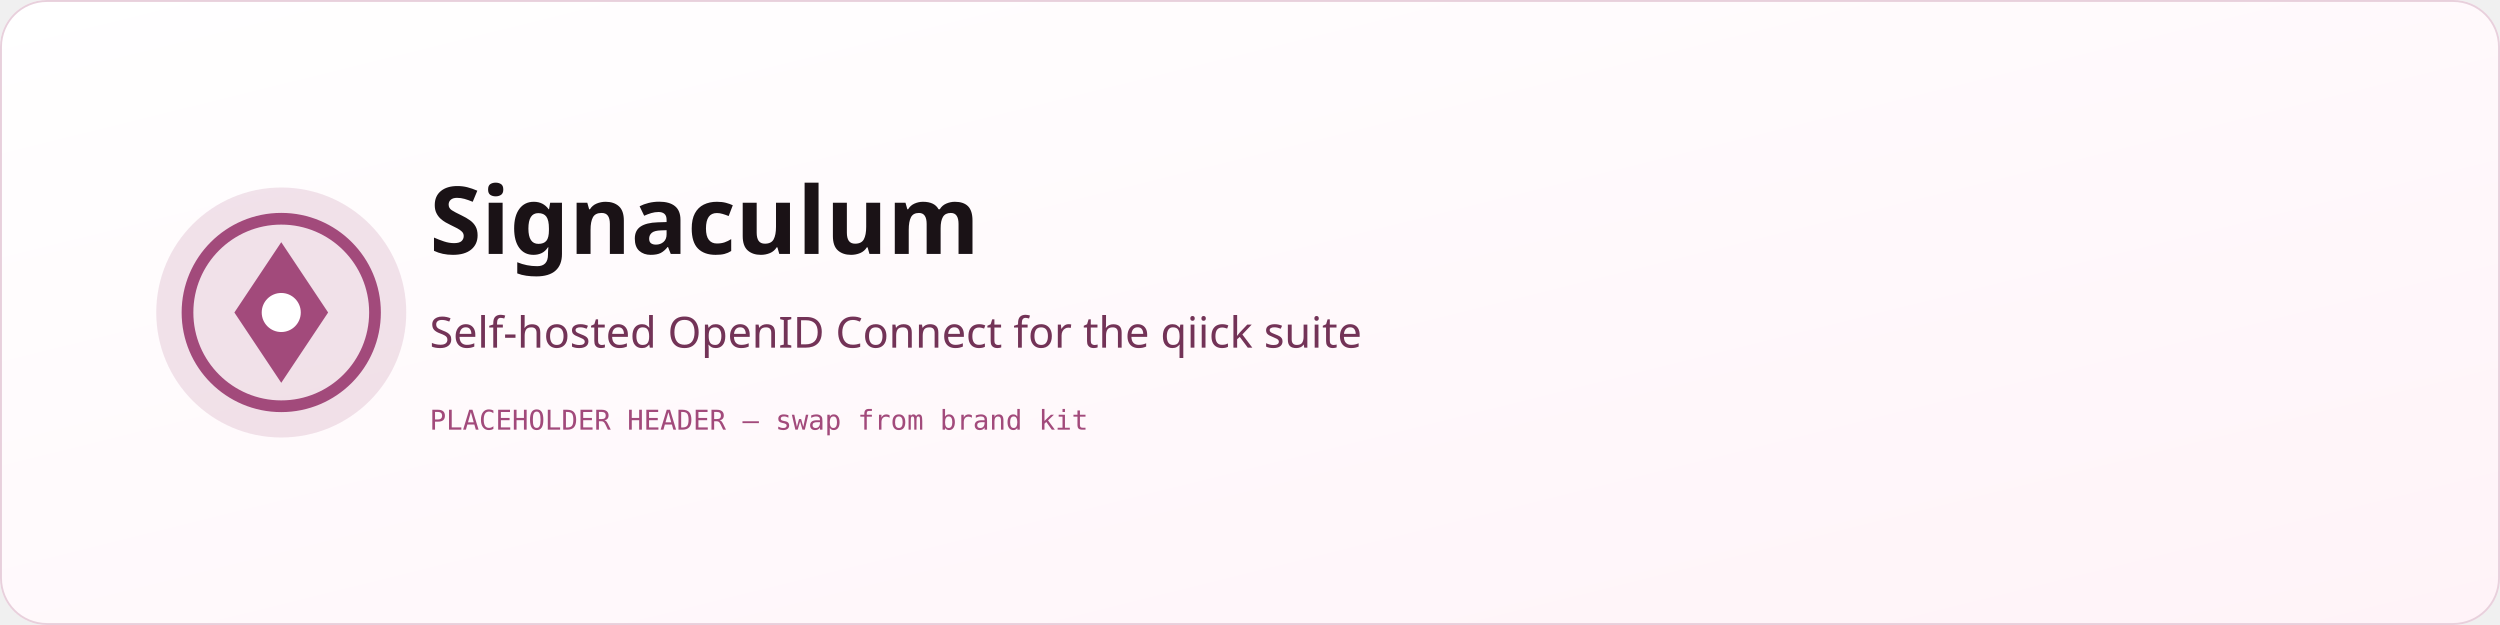
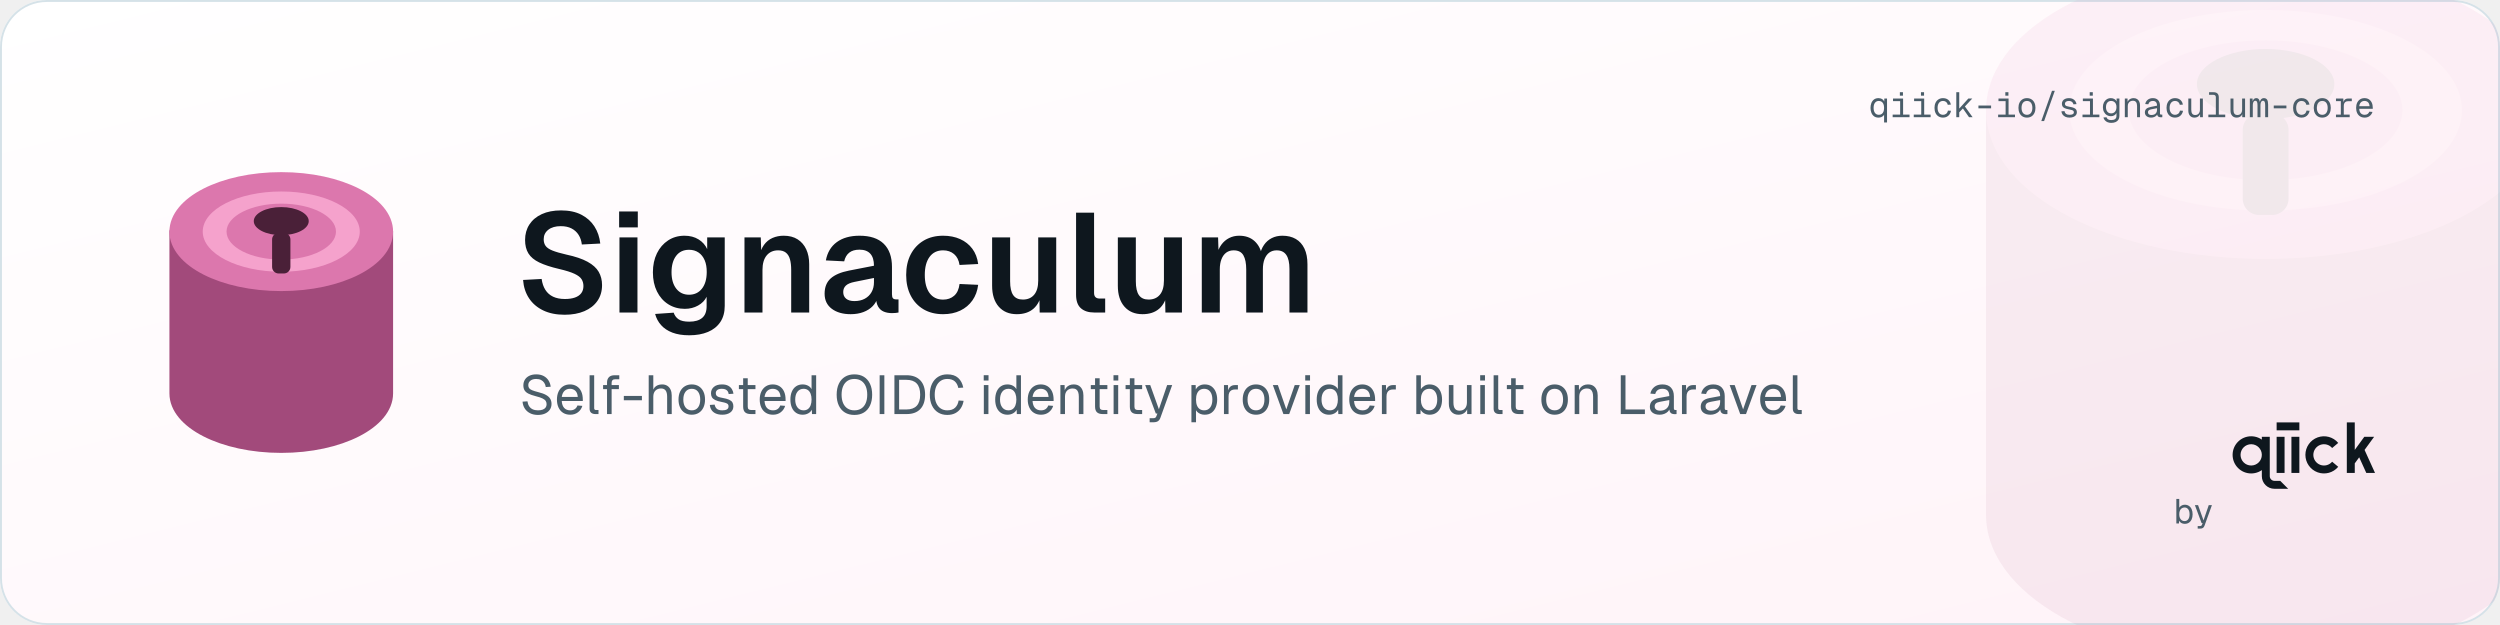
- <svg xmlns="http://www.w3.org/2000/svg" width="1280" height="320" viewBox="0 0 1280 320" role="img" aria-label="Signaculum: self-hosted OpenID Connect identity provider (placeholder header — swap from brand kit)">
+ <svg xmlns="http://www.w3.org/2000/svg" width="1280" height="320" viewBox="0 0 1280 320" role="img" aria-label="Signaculum: Self-hosted OIDC identity provider built on Laravel">
  <defs>
-     <linearGradient id="bgsignaculumlight" x1="0" y1="0" x2="1" y2="1">
+     <linearGradient id="bgsignaculumcorelight" x1="0" y1="0" x2="1" y2="1">
      <stop offset="0" stop-color="#FFFFFF" />
      <stop offset="1" stop-color="#FFF3F8" />
    </linearGradient>
-     <clipPath id="csignaculumlight">
+     <clipPath id="csignaculumcorelight">
      <rect width="1280" height="320" rx="24" />
    </clipPath>
  </defs>
-   <g clip-path="url(#csignaculumlight)">
-     <rect width="1280" height="320" fill="url(#bgsignaculumlight)" />
-     <rect x="0.5" y="0.5" width="1279" height="319" rx="23.5" fill="none" stroke="#E8D0DC" />
-     <g transform="translate(72 88)">
-       <circle cx="72" cy="72" r="64" fill="#A24A7B" opacity="0.15" />
-       <circle cx="72" cy="72" r="48" fill="none" stroke="#A24A7B" stroke-width="6" />
-       <path d="M72 36 L96 72 L72 108 L48 72 Z" fill="#A24A7B" />
-       <circle cx="72" cy="72" r="10" fill="#FFFFFF" />
+   <g clip-path="url(#csignaculumcorelight)">
+     <rect width="1280" height="320" fill="url(#bgsignaculumcorelight)" />
+     <rect x="0.5" y="0.5" width="1279" height="319" rx="23.5" fill="none" stroke="#D5E2E8" />
+     <g opacity="0.08">
+       <g transform="translate(960 -40) scale(0.78125)">
+         <g transform="translate(6.51 6.51) scale(0.9746)">
+           <path fill="#A24A7B" stroke="#A24A7B" stroke-width="16" stroke-linejoin="round" d="M76 120V392A180 92 0 0 0 436 392V120Z" />
+           <path fill="#DC77AD" stroke="#DC77AD" stroke-width="16" stroke-linejoin="round" d="M76 120A180 91.98 0 1 1 436 120A180 91.98 0 1 1 76 120Z" />
+           <path fill="#F5A2CC" fill-rule="evenodd" d="M124 120A132 67.45 0 1 1 388 120A132 67.45 0 1 1 124 120ZM164 120A92 47.01 0 1 1 348 120A92 47.01 0 1 1 164 120Z" />
+           <path fill="#4A2038" d="M209.8 102.4A46.2 23.61 0 1 1 302.2 102.4A46.2 23.61 0 1 1 209.8 102.4Z" />
+           <path fill="#4A2038" d="M251.6 122.2H260.4A11.0 11.0 0 0 1 271.4 133.2V179.4A11.0 11.0 0 0 1 260.4 190.4H251.6A11.0 11.0 0 0 1 240.6 179.4V133.2A11.0 11.0 0 0 1 251.6 122.2Z" />
+         </g>
+       </g>
    </g>
-     <text x="220" y="130" font-family="ui-sans-serif, system-ui, sans-serif" font-size="48" font-weight="700" fill="#1A1216">Signaculum</text>
-     <text x="220" y="178" font-family="ui-sans-serif, system-ui, sans-serif" font-size="22" fill="#733357">Self-hosted OpenID Connect for the qiick suite</text>
-     <text x="220" y="220" font-family="ui-monospace, monospace" font-size="14" fill="#A24A7B">PLACEHOLDER HEADER — swap from brand kit</text>
+     <g transform="translate(64 80) scale(0.3125)">
+       <g transform="translate(6.51 6.51) scale(0.9746)">
+         <path fill="#A24A7B" stroke="#A24A7B" stroke-width="16" stroke-linejoin="round" d="M76 120V392A180 92 0 0 0 436 392V120Z" />
+         <path fill="#DC77AD" stroke="#DC77AD" stroke-width="16" stroke-linejoin="round" d="M76 120A180 91.98 0 1 1 436 120A180 91.98 0 1 1 76 120Z" />
+         <path fill="#F5A2CC" fill-rule="evenodd" d="M124 120A132 67.45 0 1 1 388 120A132 67.45 0 1 1 124 120ZM164 120A92 47.01 0 1 1 348 120A92 47.01 0 1 1 164 120Z" />
+         <path fill="#4A2038" d="M209.8 102.4A46.2 23.61 0 1 1 302.2 102.4A46.2 23.61 0 1 1 209.8 102.4Z" />
+         <path fill="#4A2038" d="M251.6 122.2H260.4A11.0 11.0 0 0 1 271.4 133.2V179.4A11.0 11.0 0 0 1 260.4 190.4H251.6A11.0 11.0 0 0 1 240.6 179.4V133.2A11.0 11.0 0 0 1 251.6 122.2Z" />
+       </g>
+     </g>
+     <path fill="#0E171E" d="M289.085 161.152Q282.72 161.152 278.098 158.92Q273.475 156.688 270.847 152.692Q268.219 148.696 267.816 143.339L277.32 142.821Q277.767 146.118 279.235 148.422Q280.704 150.726 283.188 151.907Q285.672 153.088 289.229 153.088Q292.253 153.088 294.37 152.339Q296.486 151.59 297.602 150.107Q298.718 148.624 298.718 146.464Q298.718 144.491 297.775 142.972Q296.832 141.453 294.161 140.193Q291.49 138.933 286.262 137.709Q279.926 136.226 276.103 134.382Q272.28 132.539 270.559 129.774Q268.838 127.01 268.838 122.848Q268.838 118.355 271.049 114.95Q273.259 111.544 277.392 109.636Q281.525 107.728 287.27 107.728Q293.376 107.728 297.639 109.924Q301.901 112.12 304.349 115.936Q306.797 119.752 307.344 124.691L297.898 125.181Q297.581 122.373 296.249 120.263Q294.917 118.154 292.642 116.973Q290.366 115.792 287.126 115.792Q283.066 115.792 280.719 117.642Q278.371 119.493 278.371 122.502Q278.371 124.562 279.372 125.922Q280.373 127.283 282.864 128.284Q285.355 129.285 289.92 130.336Q296.789 131.805 300.814 134.015Q304.839 136.226 306.545 139.192Q308.251 142.158 308.251 145.974Q308.251 150.64 305.875 154.06Q303.499 157.48 299.194 159.316Q294.888 161.152 289.085 161.152ZM317.165 160.0V121.552H326.381V160.0ZM316.992 116.411V108.261H326.554V116.411ZM352.906 171.664Q347.851 171.664 344.266 170.296Q340.68 168.928 338.477 166.451Q336.274 163.974 335.424 160.749L344.928 160.086Q345.619 162.232 347.412 163.463Q349.205 164.694 352.906 164.694Q357.197 164.694 359.494 162.779Q361.79 160.864 361.79 156.803V151.965Q360.422 154.758 357.398 156.443Q354.374 158.128 350.63 158.128Q345.864 158.128 342.156 155.781Q338.448 153.434 336.367 149.229Q334.286 145.024 334.286 139.451Q334.286 133.922 336.346 129.71Q338.405 125.498 342.07 123.093Q345.734 120.688 350.458 120.688Q354.634 120.688 357.65 122.56Q360.667 124.432 362.078 127.542V121.552H371.064V156.602Q371.064 161.526 368.803 164.889Q366.543 168.251 362.467 169.958Q358.392 171.664 352.906 171.664ZM352.79 150.899Q356.909 150.899 359.357 147.839Q361.805 144.779 361.848 139.394Q361.891 135.808 360.79 133.238Q359.688 130.667 357.636 129.278Q355.584 127.888 352.79 127.888Q348.528 127.888 346.174 131.006Q343.819 134.123 343.819 139.394Q343.819 144.693 346.246 147.796Q348.672 150.899 352.79 150.899ZM381.173 160.0V121.552H389.511L389.871 132.338L388.747 131.891Q389.352 127.874 391.138 125.418Q392.923 122.963 395.537 121.826Q398.151 120.688 401.247 120.688Q405.495 120.688 408.396 122.546Q411.298 124.403 412.803 127.679Q414.307 130.955 414.307 135.275V160.0H405.091V138.242Q405.091 135.002 404.465 132.762Q403.838 130.523 402.37 129.35Q400.901 128.176 398.424 128.176Q394.723 128.176 392.556 130.761Q390.389 133.346 390.389 138.242V160.0ZM435.547 160.864Q429.557 160.864 425.878 158.099Q422.198 155.334 422.198 150.381Q422.198 145.37 425.294 142.576Q428.39 139.782 434.683 138.544L447.47 136.053Q447.47 131.949 445.591 129.89Q443.712 127.83 440.069 127.83Q436.714 127.83 434.799 129.364Q432.883 130.898 432.221 133.806L422.846 133.331Q423.955 127.269 428.426 123.978Q432.898 120.688 440.069 120.688Q448.277 120.688 452.482 124.814Q456.687 128.939 456.687 136.643V150.654Q456.687 152.181 457.212 152.735Q457.738 153.29 458.818 153.29H460.042V160.0Q459.61 160.13 458.645 160.223Q457.68 160.317 456.701 160.317Q454.31 160.317 452.446 159.532Q450.581 158.747 449.544 156.868Q448.507 154.989 448.507 151.677L449.342 152.224Q448.723 154.758 446.837 156.724Q444.95 158.69 442.056 159.777Q439.162 160.864 435.547 160.864ZM437.448 154.154Q440.515 154.154 442.754 152.951Q444.994 151.749 446.232 149.567Q447.47 147.386 447.47 144.477V142.317L437.506 144.333Q434.453 144.938 433.092 146.212Q431.731 147.486 431.731 149.517Q431.731 151.72 433.222 152.937Q434.712 154.154 437.448 154.154ZM482.866 160.864Q477.134 160.864 472.894 158.387Q468.653 155.91 466.306 151.382Q463.958 146.853 463.958 140.776Q463.958 134.699 466.306 130.206Q468.653 125.714 472.894 123.201Q477.134 120.688 482.866 120.688Q487.747 120.688 491.585 122.409Q495.423 124.13 497.827 127.355Q500.232 130.581 500.823 135.174L491.29 135.664Q490.728 131.992 488.467 130.084Q486.206 128.176 482.866 128.176Q478.416 128.176 475.954 131.51Q473.491 134.843 473.491 140.776Q473.491 146.738 475.954 150.071Q478.416 153.405 482.866 153.405Q486.235 153.405 488.51 151.432Q490.786 149.459 491.29 145.398L500.823 145.83Q500.261 150.424 497.885 153.801Q495.509 157.178 491.671 159.021Q487.834 160.864 482.866 160.864ZM520.608 160.864Q514.747 160.864 511.356 157.012Q507.965 153.16 507.965 146.306V121.552H517.181V144.045Q517.181 148.869 518.772 151.122Q520.363 153.376 523.69 153.376Q527.419 153.376 529.493 150.892Q531.566 148.408 531.566 143.67V121.552H540.783V160.0H532.315L532.114 149.445L533.309 149.805Q532.387 155.234 529.147 158.049Q525.907 160.864 520.608 160.864ZM560.165 160.0Q555.931 160.0 553.44 157.84Q550.949 155.68 550.949 150.899V108.88H560.165V149.963Q560.165 151.461 560.907 152.159Q561.648 152.857 563.031 152.857H565.853V160.0ZM584.976 160.864Q579.115 160.864 575.724 157.012Q572.333 153.16 572.333 146.306V121.552H581.549V144.045Q581.549 148.869 583.14 151.122Q584.731 153.376 588.058 153.376Q591.787 153.376 593.861 150.892Q595.934 148.408 595.934 143.67V121.552H605.151V160.0H596.683L596.482 149.445L597.677 149.805Q596.755 155.234 593.515 158.049Q590.275 160.864 584.976 160.864ZM615.317 160.0V121.552H623.655L623.957 130.97L623.035 130.566Q623.741 127.456 625.361 125.26Q626.981 123.064 629.314 121.876Q631.647 120.688 634.44 120.688Q639.322 120.688 642.353 123.467Q645.384 126.246 646.205 131.056L644.938 131.07Q645.571 127.701 647.163 125.404Q648.754 123.107 651.159 121.898Q653.563 120.688 656.587 120.688Q660.605 120.688 663.47 122.366Q666.336 124.043 667.877 127.298Q669.418 130.552 669.418 135.275V160.0H660.202V137.694Q660.202 132.942 658.603 130.559Q657.005 128.176 653.65 128.176Q651.446 128.176 649.87 129.328Q648.293 130.48 647.443 132.662Q646.594 134.843 646.594 137.954V160.0H638.069V137.954Q638.069 133.245 636.614 130.71Q635.16 128.176 631.632 128.176Q629.429 128.176 627.852 129.328Q626.275 130.48 625.404 132.683Q624.533 134.886 624.533 137.954V160.0Z" />
+     <path fill="#4A5D69" d="M275.408 212.448Q273.112 212.448 271.404 211.58Q269.696 210.712 268.702 209.186Q267.708 207.66 267.54 205.644L270.06 205.476Q270.256 206.96 270.928 207.996Q271.6 209.032 272.734 209.564Q273.868 210.096 275.464 210.096Q276.864 210.096 277.844 209.732Q278.824 209.368 279.342 208.668Q279.86 207.968 279.86 206.96Q279.86 206.036 279.426 205.322Q278.992 204.608 277.774 204.006Q276.556 203.404 274.176 202.816Q271.88 202.228 270.522 201.528Q269.164 200.828 268.562 199.82Q267.96 198.812 267.96 197.328Q267.96 195.648 268.758 194.374Q269.556 193.1 271.04 192.386Q272.524 191.672 274.568 191.672Q276.752 191.672 278.32 192.498Q279.888 193.324 280.812 194.752Q281.736 196.18 281.96 198.0L279.44 198.168Q279.272 196.964 278.67 196.026Q278.068 195.088 277.032 194.556Q275.996 194.024 274.512 194.024Q272.664 194.024 271.572 194.906Q270.48 195.788 270.48 197.216Q270.48 198.14 270.914 198.742Q271.348 199.344 272.468 199.806Q273.588 200.268 275.688 200.8Q278.18 201.416 279.65 202.27Q281.12 203.124 281.75 204.244Q282.38 205.364 282.38 206.792Q282.38 208.528 281.484 209.802Q280.588 211.076 279.02 211.762Q277.452 212.448 275.408 212.448ZM291.956 212.336Q289.856 212.336 288.33 211.384Q286.804 210.432 285.978 208.682Q285.152 206.932 285.152 204.58Q285.152 202.228 285.978 200.492Q286.804 198.756 288.302 197.79Q289.8 196.824 291.844 196.824Q293.776 196.824 295.26 197.734Q296.744 198.644 297.57 200.38Q298.396 202.116 298.396 204.608V205.308H287.616Q287.756 207.688 288.89 208.892Q290.024 210.096 291.956 210.096Q293.412 210.096 294.35 209.41Q295.288 208.724 295.652 207.604L298.172 207.8Q297.584 209.788 295.946 211.062Q294.308 212.336 291.956 212.336ZM287.616 203.236H295.82Q295.652 201.08 294.574 200.072Q293.496 199.064 291.844 199.064Q290.136 199.064 289.03 200.114Q287.924 201.164 287.616 203.236ZM304.78 212.0Q303.492 212.0 302.68 211.328Q301.868 210.656 301.868 209.2V192.12H304.22V209.004Q304.22 209.452 304.458 209.69Q304.696 209.928 305.144 209.928H306.432V212.0ZM310.8 212.0V195.816Q310.8 194.164 311.752 193.142Q312.704 192.12 314.72 192.12H317.072V194.192H314.888Q314.02 194.192 313.586 194.668Q313.152 195.144 313.152 195.984V212.0ZM308.784 199.232V197.16H316.876V199.232ZM319.396 204.944V202.732H328.664V204.944ZM332.136 212.0V192.12H334.488V200.436L334.208 200.38Q334.488 199.148 335.16 198.364Q335.832 197.58 336.812 197.202Q337.792 196.824 338.968 196.824Q340.564 196.824 341.67 197.538Q342.776 198.252 343.35 199.526Q343.924 200.8 343.924 202.452V212.0H341.572V203.124Q341.572 200.968 340.802 199.932Q340.032 198.896 338.464 198.896Q336.672 198.896 335.58 199.988Q334.488 201.08 334.488 203.152V212.0ZM354.2 212.336Q352.156 212.336 350.616 211.384Q349.076 210.432 348.236 208.682Q347.396 206.932 347.396 204.58Q347.396 202.2 348.236 200.464Q349.076 198.728 350.616 197.776Q352.156 196.824 354.2 196.824Q356.244 196.824 357.77 197.776Q359.296 198.728 360.136 200.464Q360.976 202.2 360.976 204.58Q360.976 206.932 360.136 208.682Q359.296 210.432 357.77 211.384Q356.244 212.336 354.2 212.336ZM354.2 210.096Q356.244 210.096 357.378 208.626Q358.512 207.156 358.512 204.58Q358.512 202.004 357.378 200.534Q356.244 199.064 354.2 199.064Q352.156 199.064 351.008 200.534Q349.86 202.004 349.86 204.58Q349.86 207.156 351.008 208.626Q352.156 210.096 354.2 210.096ZM369.852 212.336Q367.808 212.336 366.422 211.692Q365.036 211.048 364.294 209.914Q363.552 208.78 363.44 207.324L365.904 207.156Q366.128 208.5 367.01 209.298Q367.892 210.096 369.852 210.096Q371.364 210.096 372.19 209.606Q373.016 209.116 373.016 208.024Q373.016 207.436 372.75 207.044Q372.484 206.652 371.7 206.358Q370.916 206.064 369.404 205.784Q367.332 205.392 366.156 204.804Q364.98 204.216 364.504 203.376Q364.028 202.536 364.028 201.36Q364.028 199.372 365.498 198.098Q366.968 196.824 369.656 196.824Q371.616 196.824 372.862 197.51Q374.108 198.196 374.752 199.288Q375.396 200.38 375.536 201.584L373.072 201.752Q373.016 201.052 372.652 200.436Q372.288 199.82 371.56 199.442Q370.832 199.064 369.6 199.064Q368.004 199.064 367.248 199.68Q366.492 200.296 366.492 201.248Q366.492 201.976 366.786 202.438Q367.08 202.9 367.822 203.194Q368.564 203.488 369.852 203.712Q372.036 204.076 373.268 204.636Q374.5 205.196 374.99 206.022Q375.48 206.848 375.48 208.024Q375.48 210.068 373.898 211.202Q372.316 212.336 369.852 212.336ZM384.44 212.0Q382.424 212.0 381.458 211.076Q380.492 210.152 380.492 208.192V193.688H382.844V208.136Q382.844 209.144 383.292 209.536Q383.74 209.928 384.664 209.928H386.792V212.0ZM378.308 199.232V197.16H386.792V199.232ZM395.78 212.336Q393.68 212.336 392.154 211.384Q390.628 210.432 389.802 208.682Q388.976 206.932 388.976 204.58Q388.976 202.228 389.802 200.492Q390.628 198.756 392.126 197.79Q393.624 196.824 395.668 196.824Q397.6 196.824 399.084 197.734Q400.568 198.644 401.394 200.38Q402.22 202.116 402.22 204.608V205.308H391.44Q391.58 207.688 392.714 208.892Q393.848 210.096 395.78 210.096Q397.236 210.096 398.174 209.41Q399.112 208.724 399.476 207.604L401.996 207.8Q401.408 209.788 399.77 211.062Q398.132 212.336 395.78 212.336ZM391.44 203.236H399.644Q399.476 201.08 398.398 200.072Q397.32 199.064 395.668 199.064Q393.96 199.064 392.854 200.114Q391.748 201.164 391.44 203.236ZM410.956 212.336Q409.024 212.336 407.61 211.384Q406.196 210.432 405.44 208.696Q404.684 206.96 404.684 204.58Q404.684 202.2 405.44 200.464Q406.196 198.728 407.61 197.776Q409.024 196.824 410.956 196.824Q412.44 196.824 413.672 197.454Q414.904 198.084 415.52 199.232V192.12H417.872V212.0H415.744L415.66 209.76Q415.044 210.964 413.784 211.65Q412.524 212.336 410.956 212.336ZM411.432 210.096Q412.748 210.096 413.658 209.424Q414.568 208.752 415.044 207.506Q415.52 206.26 415.52 204.58Q415.52 202.844 415.044 201.612Q414.568 200.38 413.658 199.722Q412.748 199.064 411.432 199.064Q409.472 199.064 408.31 200.534Q407.148 202.004 407.148 204.58Q407.148 207.128 408.31 208.612Q409.472 210.096 411.432 210.096ZM437.444 212.448Q434.616 212.448 432.586 211.202Q430.556 209.956 429.464 207.632Q428.372 205.308 428.372 202.088Q428.372 198.868 429.464 196.53Q430.556 194.192 432.586 192.932Q434.616 191.672 437.444 191.672Q440.3 191.672 442.33 192.932Q444.36 194.192 445.452 196.53Q446.544 198.868 446.544 202.088Q446.544 205.308 445.452 207.632Q444.36 209.956 442.33 211.202Q440.3 212.448 437.444 212.448ZM437.444 210.096Q439.516 210.096 440.986 209.144Q442.456 208.192 443.24 206.4Q444.024 204.608 444.024 202.088Q444.024 199.568 443.24 197.762Q442.456 195.956 440.986 194.99Q439.516 194.024 437.444 194.024Q435.4 194.024 433.93 194.99Q432.46 195.956 431.676 197.762Q430.892 199.568 430.892 202.088Q430.892 204.608 431.676 206.4Q432.46 208.192 433.93 209.144Q435.4 210.096 437.444 210.096ZM450.38 212.0V192.12H452.788V212.0ZM457.94 212.0V192.12H464.1Q468.692 192.12 471.17 194.71Q473.648 197.3 473.648 202.088Q473.648 206.848 471.212 209.424Q468.776 212.0 464.268 212.0ZM460.348 209.648H464.1Q467.6 209.648 469.364 207.758Q471.128 205.868 471.128 202.088Q471.128 198.252 469.364 196.362Q467.6 194.472 464.1 194.472H460.348ZM484.988 212.448Q482.328 212.448 480.312 211.202Q478.296 209.956 477.176 207.632Q476.056 205.308 476.056 202.088Q476.056 198.868 477.176 196.53Q478.296 194.192 480.312 192.932Q482.328 191.672 484.988 191.672Q488.6 191.672 490.588 193.492Q492.576 195.312 493.192 198.448L490.644 198.616Q490.224 196.488 488.852 195.256Q487.48 194.024 484.988 194.024Q483.084 194.024 481.642 194.99Q480.2 195.956 479.388 197.762Q478.576 199.568 478.576 202.088Q478.576 204.608 479.388 206.4Q480.2 208.192 481.642 209.144Q483.084 210.096 484.988 210.096Q487.592 210.096 489.02 208.738Q490.448 207.38 490.812 205.056L493.36 205.224Q492.996 207.38 491.932 209.004Q490.868 210.628 489.118 211.538Q487.368 212.448 484.988 212.448ZM503.72 212.0V197.16H506.072V212.0ZM503.664 194.836V192.092H506.128V194.836ZM515.816 212.336Q513.884 212.336 512.47 211.384Q511.056 210.432 510.3 208.696Q509.544 206.96 509.544 204.58Q509.544 202.2 510.3 200.464Q511.056 198.728 512.47 197.776Q513.884 196.824 515.816 196.824Q517.3 196.824 518.532 197.454Q519.764 198.084 520.38 199.232V192.12H522.732V212.0H520.604L520.52 209.76Q519.904 210.964 518.644 211.65Q517.384 212.336 515.816 212.336ZM516.292 210.096Q517.608 210.096 518.518 209.424Q519.428 208.752 519.904 207.506Q520.38 206.26 520.38 204.58Q520.38 202.844 519.904 201.612Q519.428 200.38 518.518 199.722Q517.608 199.064 516.292 199.064Q514.332 199.064 513.17 200.534Q512.008 202.004 512.008 204.58Q512.008 207.128 513.17 208.612Q514.332 210.096 516.292 210.096ZM533.008 212.336Q530.908 212.336 529.382 211.384Q527.856 210.432 527.03 208.682Q526.204 206.932 526.204 204.58Q526.204 202.228 527.03 200.492Q527.856 198.756 529.354 197.79Q530.852 196.824 532.896 196.824Q534.828 196.824 536.312 197.734Q537.796 198.644 538.622 200.38Q539.448 202.116 539.448 204.608V205.308H528.668Q528.808 207.688 529.942 208.892Q531.076 210.096 533.008 210.096Q534.464 210.096 535.402 209.41Q536.34 208.724 536.704 207.604L539.224 207.8Q538.636 209.788 536.998 211.062Q535.36 212.336 533.008 212.336ZM528.668 203.236H536.872Q536.704 201.08 535.626 200.072Q534.548 199.064 532.896 199.064Q531.188 199.064 530.082 200.114Q528.976 201.164 528.668 203.236ZM542.92 212.0V197.16H545.076L545.16 200.94L544.88 200.688Q545.16 199.372 545.86 198.518Q546.56 197.664 547.554 197.244Q548.548 196.824 549.696 196.824Q551.404 196.824 552.51 197.58Q553.616 198.336 554.162 199.61Q554.708 200.884 554.708 202.452V212.0H552.356V203.124Q552.356 201.752 552.034 200.814Q551.712 199.876 551.012 199.386Q550.312 198.896 549.192 198.896Q547.484 198.896 546.378 199.974Q545.272 201.052 545.272 203.124V212.0ZM564.62 212.0Q562.604 212.0 561.638 211.076Q560.672 210.152 560.672 208.192V193.688H563.024V208.136Q563.024 209.144 563.472 209.536Q563.92 209.928 564.844 209.928H566.972V212.0ZM558.488 199.232V197.16H566.972V199.232ZM570.164 212.0V197.16H572.516V212.0ZM570.108 194.836V192.092H572.572V194.836ZM582.428 212.0Q580.412 212.0 579.446 211.076Q578.48 210.152 578.48 208.192V193.688H580.832V208.136Q580.832 209.144 581.28 209.536Q581.728 209.928 582.652 209.928H584.78V212.0ZM576.296 199.232V197.16H584.78V199.232ZM588.616 216.2V214.128H590.324Q591.108 214.128 591.486 213.89Q591.864 213.652 592.06 213.12L592.592 211.72H591.78L586.348 197.16H588.924L593.348 209.536L597.576 197.16H600.152L594.132 213.876Q593.712 215.08 592.872 215.64Q592.032 216.2 590.548 216.2ZM610.008 216.2V197.16H612.192L612.248 200.352L611.912 200.184Q612.472 198.532 613.774 197.678Q615.076 196.824 616.784 196.824Q618.996 196.824 620.41 197.916Q621.824 199.008 622.51 200.772Q623.196 202.536 623.196 204.58Q623.196 206.624 622.51 208.388Q621.824 210.152 620.41 211.244Q618.996 212.336 616.784 212.336Q615.636 212.336 614.642 211.944Q613.648 211.552 612.962 210.852Q612.276 210.152 612.024 209.2L612.36 208.808V216.2ZM616.56 210.096Q618.492 210.096 619.612 208.64Q620.732 207.184 620.732 204.58Q620.732 201.976 619.612 200.52Q618.492 199.064 616.56 199.064Q615.272 199.064 614.334 199.68Q613.396 200.296 612.878 201.528Q612.36 202.76 612.36 204.58Q612.36 206.4 612.864 207.632Q613.368 208.864 614.32 209.48Q615.272 210.096 616.56 210.096ZM626.668 212.0V197.16H628.74L628.852 200.912L628.628 200.828Q628.908 198.924 629.846 198.042Q630.784 197.16 632.352 197.16H633.808V199.4H632.38Q631.26 199.4 630.518 199.806Q629.776 200.212 629.398 201.01Q629.02 201.808 629.02 203.04V212.0ZM643.076 212.336Q641.032 212.336 639.492 211.384Q637.952 210.432 637.112 208.682Q636.272 206.932 636.272 204.58Q636.272 202.2 637.112 200.464Q637.952 198.728 639.492 197.776Q641.032 196.824 643.076 196.824Q645.12 196.824 646.646 197.776Q648.172 198.728 649.012 200.464Q649.852 202.2 649.852 204.58Q649.852 206.932 649.012 208.682Q648.172 210.432 646.646 211.384Q645.12 212.336 643.076 212.336ZM643.076 210.096Q645.12 210.096 646.254 208.626Q647.388 207.156 647.388 204.58Q647.388 202.004 646.254 200.534Q645.12 199.064 643.076 199.064Q641.032 199.064 639.884 200.534Q638.736 202.004 638.736 204.58Q638.736 207.156 639.884 208.626Q641.032 210.096 643.076 210.096ZM657.104 212.0 651.7 197.16H654.276L658.588 209.592L662.9 197.16H665.476L660.072 212.0ZM668.332 212.0V197.16H670.684V212.0ZM668.276 194.836V192.092H670.74V194.836ZM680.428 212.336Q678.496 212.336 677.082 211.384Q675.668 210.432 674.912 208.696Q674.156 206.96 674.156 204.58Q674.156 202.2 674.912 200.464Q675.668 198.728 677.082 197.776Q678.496 196.824 680.428 196.824Q681.912 196.824 683.144 197.454Q684.376 198.084 684.992 199.232V192.12H687.344V212.0H685.216L685.132 209.76Q684.516 210.964 683.256 211.65Q681.996 212.336 680.428 212.336ZM680.904 210.096Q682.22 210.096 683.13 209.424Q684.04 208.752 684.516 207.506Q684.992 206.26 684.992 204.58Q684.992 202.844 684.516 201.612Q684.04 200.38 683.13 199.722Q682.22 199.064 680.904 199.064Q678.944 199.064 677.782 200.534Q676.62 202.004 676.62 204.58Q676.62 207.128 677.782 208.612Q678.944 210.096 680.904 210.096ZM697.62 212.336Q695.52 212.336 693.994 211.384Q692.468 210.432 691.642 208.682Q690.816 206.932 690.816 204.58Q690.816 202.228 691.642 200.492Q692.468 198.756 693.966 197.79Q695.464 196.824 697.508 196.824Q699.44 196.824 700.924 197.734Q702.408 198.644 703.234 200.38Q704.06 202.116 704.06 204.608V205.308H693.28Q693.42 207.688 694.554 208.892Q695.688 210.096 697.62 210.096Q699.076 210.096 700.014 209.41Q700.952 208.724 701.316 207.604L703.836 207.8Q703.248 209.788 701.61 211.062Q699.972 212.336 697.62 212.336ZM693.28 203.236H701.484Q701.316 201.08 700.238 200.072Q699.16 199.064 697.508 199.064Q695.8 199.064 694.694 200.114Q693.588 201.164 693.28 203.236ZM707.532 212.0V197.16H709.604L709.716 200.912L709.492 200.828Q709.772 198.924 710.71 198.042Q711.648 197.16 713.216 197.16H714.672V199.4H713.244Q712.124 199.4 711.382 199.806Q710.64 200.212 710.262 201.01Q709.884 201.808 709.884 203.04V212.0ZM731.948 212.336Q730.408 212.336 729.204 211.65Q728.0 210.964 727.356 209.76L727.272 212.0H725.144V192.12H727.496V199.232Q728.056 198.308 729.232 197.566Q730.408 196.824 731.948 196.824Q733.908 196.824 735.336 197.776Q736.764 198.728 737.548 200.464Q738.332 202.2 738.332 204.58Q738.332 206.96 737.548 208.696Q736.764 210.432 735.336 211.384Q733.908 212.336 731.948 212.336ZM731.808 210.096Q733.684 210.096 734.776 208.612Q735.868 207.128 735.868 204.58Q735.868 202.004 734.776 200.534Q733.684 199.064 731.864 199.064Q730.492 199.064 729.512 199.722Q728.532 200.38 728.014 201.612Q727.496 202.844 727.496 204.58Q727.496 206.26 728.014 207.506Q728.532 208.752 729.498 209.424Q730.464 210.096 731.808 210.096ZM746.676 212.336Q744.464 212.336 743.134 210.838Q741.804 209.34 741.804 206.708V197.16H744.156V206.064Q744.156 208.22 744.926 209.242Q745.696 210.264 747.292 210.264Q749.056 210.264 750.064 209.13Q751.072 207.996 751.072 206.008V197.16H753.424V212.0H751.184V208.332L751.548 208.528Q751.1 210.348 749.84 211.342Q748.58 212.336 746.676 212.336ZM757.904 212.0V197.16H760.256V212.0ZM757.848 194.836V192.092H760.312V194.836ZM767.648 212.0Q766.36 212.0 765.548 211.328Q764.736 210.656 764.736 209.2V192.12H767.088V209.004Q767.088 209.452 767.326 209.69Q767.564 209.928 768.012 209.928H769.3V212.0ZM777.644 212.0Q775.628 212.0 774.662 211.076Q773.696 210.152 773.696 208.192V193.688H776.048V208.136Q776.048 209.144 776.496 209.536Q776.944 209.928 777.868 209.928H779.996V212.0ZM771.512 199.232V197.16H779.996V199.232ZM795.984 212.336Q793.94 212.336 792.4 211.384Q790.86 210.432 790.02 208.682Q789.18 206.932 789.18 204.58Q789.18 202.2 790.02 200.464Q790.86 198.728 792.4 197.776Q793.94 196.824 795.984 196.824Q798.028 196.824 799.554 197.776Q801.08 198.728 801.92 200.464Q802.76 202.2 802.76 204.58Q802.76 206.932 801.92 208.682Q801.08 210.432 799.554 211.384Q798.028 212.336 795.984 212.336ZM795.984 210.096Q798.028 210.096 799.162 208.626Q800.296 207.156 800.296 204.58Q800.296 202.004 799.162 200.534Q798.028 199.064 795.984 199.064Q793.94 199.064 792.792 200.534Q791.644 202.004 791.644 204.58Q791.644 207.156 792.792 208.626Q793.94 210.096 795.984 210.096ZM806.232 212.0V197.16H808.388L808.472 200.94L808.192 200.688Q808.472 199.372 809.172 198.518Q809.872 197.664 810.866 197.244Q811.86 196.824 813.008 196.824Q814.716 196.824 815.822 197.58Q816.928 198.336 817.474 199.61Q818.02 200.884 818.02 202.452V212.0H815.668V203.124Q815.668 201.752 815.346 200.814Q815.024 199.876 814.324 199.386Q813.624 198.896 812.504 198.896Q810.796 198.896 809.69 199.974Q808.584 201.052 808.584 203.124V212.0ZM829.836 212.0V192.12H832.244V210.88L831.04 209.648H842.184V212.0ZM849.744 212.336Q847.448 212.336 846.09 211.272Q844.732 210.208 844.732 208.304Q844.732 206.4 845.852 205.308Q846.972 204.216 849.408 203.768L854.672 202.788Q854.672 200.912 853.79 199.988Q852.908 199.064 851.144 199.064Q849.604 199.064 848.708 199.75Q847.812 200.436 847.476 201.724L844.984 201.528Q845.404 199.428 847.014 198.126Q848.624 196.824 851.144 196.824Q854.0 196.824 855.512 198.434Q857.024 200.044 857.024 202.872V209.004Q857.024 209.508 857.206 209.718Q857.388 209.928 857.808 209.928H858.396V212.0Q858.284 212.028 858.032 212.042Q857.78 212.056 857.5 212.056Q856.492 212.056 855.862 211.734Q855.232 211.412 854.952 210.726Q854.672 210.04 854.672 208.92L854.952 208.976Q854.756 209.928 854.0 210.698Q853.244 211.468 852.124 211.902Q851.004 212.336 849.744 212.336ZM849.968 210.264Q851.452 210.264 852.502 209.69Q853.552 209.116 854.112 208.122Q854.672 207.128 854.672 205.896V204.832L849.856 205.728Q848.344 206.008 847.77 206.582Q847.196 207.156 847.196 208.08Q847.196 209.116 847.938 209.69Q848.68 210.264 849.968 210.264ZM861.168 212.0V197.16H863.24L863.352 200.912L863.128 200.828Q863.408 198.924 864.346 198.042Q865.284 197.16 866.852 197.16H868.308V199.4H866.88Q865.76 199.4 865.018 199.806Q864.276 200.212 863.898 201.01Q863.52 201.808 863.52 203.04V212.0ZM875.784 212.336Q873.488 212.336 872.13 211.272Q870.772 210.208 870.772 208.304Q870.772 206.4 871.892 205.308Q873.012 204.216 875.448 203.768L880.712 202.788Q880.712 200.912 879.83 199.988Q878.948 199.064 877.184 199.064Q875.644 199.064 874.748 199.75Q873.852 200.436 873.516 201.724L871.024 201.528Q871.444 199.428 873.054 198.126Q874.664 196.824 877.184 196.824Q880.04 196.824 881.552 198.434Q883.064 200.044 883.064 202.872V209.004Q883.064 209.508 883.246 209.718Q883.428 209.928 883.848 209.928H884.436V212.0Q884.324 212.028 884.072 212.042Q883.82 212.056 883.54 212.056Q882.532 212.056 881.902 211.734Q881.272 211.412 880.992 210.726Q880.712 210.04 880.712 208.92L880.992 208.976Q880.796 209.928 880.04 210.698Q879.284 211.468 878.164 211.902Q877.044 212.336 875.784 212.336ZM876.008 210.264Q877.492 210.264 878.542 209.69Q879.592 209.116 880.152 208.122Q880.712 207.128 880.712 205.896V204.832L875.896 205.728Q874.384 206.008 873.81 206.582Q873.236 207.156 873.236 208.08Q873.236 209.116 873.978 209.69Q874.72 210.264 876.008 210.264ZM890.988 212.0 885.584 197.16H888.16L892.472 209.592L896.784 197.16H899.36L893.956 212.0ZM908.012 212.336Q905.912 212.336 904.386 211.384Q902.86 210.432 902.034 208.682Q901.208 206.932 901.208 204.58Q901.208 202.228 902.034 200.492Q902.86 198.756 904.358 197.79Q905.856 196.824 907.9 196.824Q909.832 196.824 911.316 197.734Q912.8 198.644 913.626 200.38Q914.452 202.116 914.452 204.608V205.308H903.672Q903.812 207.688 904.946 208.892Q906.08 210.096 908.012 210.096Q909.468 210.096 910.406 209.41Q911.344 208.724 911.708 207.604L914.228 207.8Q913.64 209.788 912.002 211.062Q910.364 212.336 908.012 212.336ZM903.672 203.236H911.876Q911.708 201.08 910.63 200.072Q909.552 199.064 907.9 199.064Q906.192 199.064 905.086 200.114Q903.98 201.164 903.672 203.236ZM920.836 212.0Q919.548 212.0 918.736 211.328Q917.924 210.656 917.924 209.2V192.12H920.276V209.004Q920.276 209.452 920.514 209.69Q920.752 209.928 921.2 209.928H922.488V212.0Z" />
+     <path fill="#4A5D69" d="M966.16 62.7H964.648V57.948L964.864 58.2Q964.702 58.812 964.261 59.262Q963.82 59.712 963.181 59.964Q962.542 60.216 961.804 60.216Q960.382 60.216 959.473 59.514Q958.564 58.812 958.132 57.678Q957.7 56.544 957.7 55.23Q957.7 53.916 958.132 52.782Q958.564 51.648 959.473 50.946Q960.382 50.244 961.804 50.244Q962.92 50.244 963.757 50.82Q964.594 51.396 964.936 52.512L964.72 52.62L964.756 50.46H966.16ZM961.948 58.776Q962.794 58.776 963.397 58.38Q964.0 57.984 964.324 57.192Q964.648 56.4 964.648 55.23Q964.648 54.06 964.315 53.268Q963.982 52.476 963.379 52.08Q962.776 51.684 961.948 51.684Q960.706 51.684 959.995 52.62Q959.284 53.556 959.284 55.23Q959.284 56.904 959.995 57.84Q960.706 58.776 961.948 58.776ZM969.04 60.0V58.668H972.874V51.054L973.612 51.792H969.22V50.46H974.386V58.668H977.68V60.0H974.386H972.874ZM972.73 48.966V47.202H974.314V48.966ZM979.84 60.0V58.668H983.674V51.054L984.412 51.792H980.02V50.46H985.186V58.668H988.48V60.0H985.186H983.674ZM983.53 48.966V47.202H985.114V48.966ZM994.852 60.216Q993.52 60.216 992.53 59.604Q991.54 58.992 991.0 57.867Q990.46 56.742 990.46 55.23Q990.46 53.718 991.0 52.602Q991.54 51.486 992.53 50.865Q993.52 50.244 994.852 50.244Q995.914 50.244 996.742 50.631Q997.57 51.018 998.11 51.756Q998.65 52.494 998.848 53.556L997.264 53.664Q997.048 52.71 996.409 52.197Q995.77 51.684 994.852 51.684Q993.538 51.684 992.791 52.629Q992.044 53.574 992.044 55.23Q992.044 56.886 992.791 57.831Q993.538 58.776 994.852 58.776Q995.77 58.776 996.445 58.236Q997.12 57.696 997.336 56.616L998.92 56.724Q998.722 57.786 998.164 58.569Q997.606 59.352 996.76 59.784Q995.914 60.216 994.852 60.216ZM1001.62 60.0V47.22H1003.132V55.59L1007.776 50.46H1009.792L1006.03 54.51L1009.972 60.0H1008.136L1005.004 55.536L1003.132 57.516V60.0ZM1012.96 55.464V54.042H1019.44V55.464ZM1023.04 60.0V58.668H1026.874V51.054L1027.612 51.792H1023.22V50.46H1028.386V58.668H1031.68V60.0H1028.386H1026.874ZM1026.73 48.966V47.202H1028.314V48.966ZM1037.8 60.216Q1036.486 60.216 1035.505 59.604Q1034.524 58.992 1033.984 57.867Q1033.444 56.742 1033.444 55.23Q1033.444 53.7 1033.984 52.584Q1034.524 51.468 1035.505 50.856Q1036.486 50.244 1037.8 50.244Q1039.114 50.244 1040.095 50.856Q1041.076 51.468 1041.616 52.584Q1042.156 53.7 1042.156 55.23Q1042.156 56.742 1041.616 57.867Q1041.076 58.992 1040.095 59.604Q1039.114 60.216 1037.8 60.216ZM1037.8 58.776Q1039.114 58.776 1039.843 57.831Q1040.572 56.886 1040.572 55.23Q1040.572 53.574 1039.843 52.629Q1039.114 51.684 1037.8 51.684Q1036.486 51.684 1035.757 52.629Q1035.028 53.574 1035.028 55.23Q1035.028 56.886 1035.757 57.831Q1036.486 58.776 1037.8 58.776ZM1045.144 61.98 1050.616 46.5H1052.056L1046.584 61.98ZM1059.58 60.216Q1058.338 60.216 1057.438 59.784Q1056.538 59.352 1056.025 58.623Q1055.512 57.894 1055.44 56.994L1057.024 56.886Q1057.168 57.768 1057.807 58.272Q1058.446 58.776 1059.58 58.776Q1060.642 58.776 1061.227 58.47Q1061.812 58.164 1061.812 57.516Q1061.812 57.102 1061.614 56.832Q1061.416 56.562 1060.876 56.373Q1060.336 56.184 1059.292 56.004Q1057.906 55.752 1057.123 55.383Q1056.34 55.014 1056.016 54.456Q1055.692 53.898 1055.692 53.124Q1055.692 52.296 1056.106 51.648Q1056.52 51.0 1057.33 50.622Q1058.14 50.244 1059.31 50.244Q1060.498 50.244 1061.299 50.667Q1062.1 51.09 1062.568 51.783Q1063.036 52.476 1063.18 53.304L1061.596 53.412Q1061.488 52.908 1061.191 52.521Q1060.894 52.134 1060.417 51.909Q1059.94 51.684 1059.292 51.684Q1058.248 51.684 1057.744 52.098Q1057.24 52.512 1057.24 53.124Q1057.24 53.61 1057.474 53.898Q1057.708 54.186 1058.23 54.357Q1058.752 54.528 1059.616 54.672Q1061.092 54.906 1061.902 55.275Q1062.712 55.644 1063.036 56.184Q1063.36 56.724 1063.36 57.516Q1063.36 58.362 1062.865 58.965Q1062.37 59.568 1061.515 59.892Q1060.66 60.216 1059.58 60.216ZM1066.24 60.0V58.668H1070.074V51.054L1070.812 51.792H1066.42V50.46H1071.586V58.668H1074.88V60.0H1071.586H1070.074ZM1069.93 48.966V47.202H1071.514V48.966ZM1080.946 62.916Q1079.92 62.916 1079.092 62.574Q1078.264 62.232 1077.706 61.602Q1077.148 60.972 1076.95 60.144L1078.534 60.036Q1078.75 60.702 1079.299 61.089Q1079.848 61.476 1080.946 61.476Q1082.242 61.476 1082.935 60.954Q1083.628 60.432 1083.628 59.388V57.84Q1083.286 58.596 1082.53 59.046Q1081.774 59.496 1080.838 59.496Q1079.632 59.496 1078.687 58.902Q1077.742 58.308 1077.211 57.264Q1076.68 56.22 1076.68 54.87Q1076.68 53.502 1077.202 52.467Q1077.724 51.432 1078.651 50.838Q1079.578 50.244 1080.766 50.244Q1081.774 50.244 1082.575 50.712Q1083.376 51.18 1083.7 51.972V50.46H1085.14V59.352Q1085.14 60.468 1084.636 61.269Q1084.132 62.07 1083.196 62.493Q1082.26 62.916 1080.946 62.916ZM1080.91 58.056Q1082.134 58.056 1082.872 57.201Q1083.61 56.346 1083.628 54.87Q1083.646 53.88 1083.313 53.169Q1082.98 52.458 1082.359 52.071Q1081.738 51.684 1080.91 51.684Q1079.65 51.684 1078.957 52.539Q1078.264 53.394 1078.264 54.87Q1078.264 56.346 1078.975 57.201Q1079.686 58.056 1080.91 58.056ZM1087.912 60.0V50.46H1089.298L1089.352 52.89L1089.172 52.728Q1089.352 51.882 1089.829 51.333Q1090.306 50.784 1090.972 50.514Q1091.638 50.244 1092.376 50.244Q1093.474 50.244 1094.203 50.73Q1094.932 51.216 1095.31 52.035Q1095.688 52.854 1095.688 53.862V60.0H1094.176V54.294Q1094.176 52.962 1093.654 52.269Q1093.132 51.576 1092.052 51.576Q1091.314 51.576 1090.72 51.891Q1090.126 52.206 1089.775 52.809Q1089.424 53.412 1089.424 54.294V60.0ZM1101.34 60.216Q1100.44 60.216 1099.72 59.892Q1099 59.568 1098.586 58.983Q1098.172 58.398 1098.172 57.624Q1098.172 56.4 1098.901 55.725Q1099.63 55.05 1101.196 54.744L1104.4 54.096Q1104.4 52.872 1103.851 52.278Q1103.302 51.684 1102.276 51.684Q1101.286 51.684 1100.728 52.125Q1100.17 52.566 1099.954 53.394L1098.352 53.268Q1098.622 51.918 1099.639 51.081Q1100.656 50.244 1102.276 50.244Q1104.004 50.244 1104.958 51.279Q1105.912 52.314 1105.912 54.132V58.092Q1105.912 58.416 1106.056 58.542Q1106.2 58.668 1106.488 58.668H1107.1V60.0Q1106.992 60.018 1106.758 60.027Q1106.524 60.036 1106.308 60.036Q1105.696 60.036 1105.273 59.838Q1104.85 59.64 1104.634 59.199Q1104.418 58.758 1104.4 58.056H1104.688Q1104.562 58.668 1104.085 59.163Q1103.608 59.658 1102.888 59.937Q1102.168 60.216 1101.34 60.216ZM1101.484 58.884Q1102.456 58.884 1103.104 58.551Q1103.752 58.218 1104.076 57.615Q1104.4 57.012 1104.4 56.22V55.392L1101.484 55.968Q1100.512 56.148 1100.134 56.517Q1099.756 56.886 1099.756 57.48Q1099.756 58.146 1100.215 58.515Q1100.674 58.884 1101.484 58.884ZM1113.652 60.216Q1112.32 60.216 1111.33 59.604Q1110.34 58.992 1109.8 57.867Q1109.26 56.742 1109.26 55.23Q1109.26 53.718 1109.8 52.602Q1110.34 51.486 1111.33 50.865Q1112.32 50.244 1113.652 50.244Q1114.714 50.244 1115.542 50.631Q1116.37 51.018 1116.91 51.756Q1117.45 52.494 1117.648 53.556L1116.064 53.664Q1115.848 52.71 1115.209 52.197Q1114.57 51.684 1113.652 51.684Q1112.338 51.684 1111.591 52.629Q1110.844 53.574 1110.844 55.23Q1110.844 56.886 1111.591 57.831Q1112.338 58.776 1113.652 58.776Q1114.57 58.776 1115.245 58.236Q1115.92 57.696 1116.136 56.616L1117.72 56.724Q1117.522 57.786 1116.964 58.569Q1116.406 59.352 1115.56 59.784Q1114.714 60.216 1113.652 60.216ZM1123.534 60.216Q1122.112 60.216 1121.266 59.253Q1120.42 58.29 1120.42 56.598V50.46H1121.932V56.184Q1121.932 57.57 1122.427 58.227Q1122.922 58.884 1123.948 58.884Q1125.064 58.884 1125.712 58.155Q1126.36 57.426 1126.36 56.148V50.46H1127.872V60.0H1126.432V57.642L1126.666 57.768Q1126.378 58.938 1125.568 59.577Q1124.758 60.216 1123.534 60.216ZM1134.514 59.46V49.776Q1134.514 49.2 1134.19 48.876Q1133.866 48.552 1133.29 48.552H1131.04V47.22H1133.362Q1134.676 47.22 1135.351 47.895Q1136.026 48.57 1136.026 49.884V59.46ZM1130.68 60.0V58.668H1139.32V60.0ZM1145.134 60.216Q1143.712 60.216 1142.866 59.253Q1142.02 58.29 1142.02 56.598V50.46H1143.532V56.184Q1143.532 57.57 1144.027 58.227Q1144.522 58.884 1145.548 58.884Q1146.664 58.884 1147.312 58.155Q1147.96 57.426 1147.96 56.148V50.46H1149.472V60.0H1148.032V57.642L1148.266 57.768Q1147.978 58.938 1147.168 59.577Q1146.358 60.216 1145.134 60.216ZM1151.92 60.0V50.46H1153.306L1153.36 52.584L1153.18 52.548Q1153.342 51.486 1153.873 50.865Q1154.404 50.244 1155.232 50.244Q1156.078 50.244 1156.537 50.856Q1156.996 51.468 1157.104 52.656H1156.924Q1157.086 51.54 1157.653 50.892Q1158.22 50.244 1159.084 50.244Q1160.236 50.244 1160.758 51.036Q1161.28 51.828 1161.28 53.664V60.0H1159.768V53.88Q1159.768 52.602 1159.498 52.089Q1159.228 51.576 1158.652 51.576Q1158.274 51.576 1157.986 51.819Q1157.698 52.062 1157.527 52.584Q1157.356 53.106 1157.356 53.916V60.0H1155.844V53.88Q1155.844 52.656 1155.583 52.116Q1155.322 51.576 1154.728 51.576Q1154.35 51.576 1154.062 51.819Q1153.774 52.062 1153.603 52.584Q1153.432 53.106 1153.432 53.916V60.0ZM1164.16 55.464V54.042H1170.64V55.464ZM1178.452 60.216Q1177.12 60.216 1176.13 59.604Q1175.14 58.992 1174.6 57.867Q1174.06 56.742 1174.06 55.23Q1174.06 53.718 1174.6 52.602Q1175.14 51.486 1176.13 50.865Q1177.12 50.244 1178.452 50.244Q1179.514 50.244 1180.342 50.631Q1181.17 51.018 1181.71 51.756Q1182.25 52.494 1182.448 53.556L1180.864 53.664Q1180.648 52.71 1180.009 52.197Q1179.37 51.684 1178.452 51.684Q1177.138 51.684 1176.391 52.629Q1175.644 53.574 1175.644 55.23Q1175.644 56.886 1176.391 57.831Q1177.138 58.776 1178.452 58.776Q1179.37 58.776 1180.045 58.236Q1180.72 57.696 1180.936 56.616L1182.52 56.724Q1182.322 57.786 1181.764 58.569Q1181.206 59.352 1180.36 59.784Q1179.514 60.216 1178.452 60.216ZM1189.0 60.216Q1187.686 60.216 1186.705 59.604Q1185.724 58.992 1185.184 57.867Q1184.644 56.742 1184.644 55.23Q1184.644 53.7 1185.184 52.584Q1185.724 51.468 1186.705 50.856Q1187.686 50.244 1189.0 50.244Q1190.314 50.244 1191.295 50.856Q1192.276 51.468 1192.816 52.584Q1193.356 53.7 1193.356 55.23Q1193.356 56.742 1192.816 57.867Q1192.276 58.992 1191.295 59.604Q1190.314 60.216 1189.0 60.216ZM1189.0 58.776Q1190.314 58.776 1191.043 57.831Q1191.772 56.886 1191.772 55.23Q1191.772 53.574 1191.043 52.629Q1190.314 51.684 1189.0 51.684Q1187.686 51.684 1186.957 52.629Q1186.228 53.574 1186.228 55.23Q1186.228 56.886 1186.957 57.831Q1187.686 58.776 1189.0 58.776ZM1196.02 60.0V58.668H1199.242L1198.504 59.388V51.054L1199.242 51.792H1196.02V50.46H1199.764L1199.908 53.016L1199.764 52.908Q1199.908 51.666 1200.52 51.063Q1201.132 50.46 1202.158 50.46H1204.12V51.828H1202.176Q1201.474 51.828 1200.997 52.107Q1200.52 52.386 1200.268 52.917Q1200.016 53.448 1200.016 54.24V59.388L1199.296 58.668H1203.04V60.0ZM1210.708 60.216Q1209.358 60.216 1208.377 59.604Q1207.396 58.992 1206.865 57.867Q1206.334 56.742 1206.334 55.23Q1206.334 53.718 1206.865 52.602Q1207.396 51.486 1208.359 50.865Q1209.322 50.244 1210.636 50.244Q1211.878 50.244 1212.832 50.829Q1213.786 51.414 1214.326 52.53Q1214.866 53.646 1214.866 55.248V55.698H1207.918Q1208.008 57.228 1208.737 58.002Q1209.466 58.776 1210.708 58.776Q1211.644 58.776 1212.247 58.335Q1212.85 57.894 1213.084 57.174L1214.704 57.3Q1214.326 58.578 1213.273 59.397Q1212.22 60.216 1210.708 60.216ZM1207.918 54.366H1213.21Q1213.102 52.98 1212.4 52.332Q1211.698 51.684 1210.636 51.684Q1209.538 51.684 1208.827 52.359Q1208.116 53.034 1207.918 54.366Z" />
+     <path fill="#4A5D69" d="M1118.585 268.212Q1117.613 268.212 1116.853 267.779Q1116.092 267.346 1115.686 266.586L1115.633 268.0H1114.289V255.447H1115.774V259.938Q1116.128 259.354 1116.87 258.886Q1117.613 258.417 1118.585 258.417Q1119.823 258.417 1120.725 259.019Q1121.626 259.62 1122.121 260.716Q1122.616 261.812 1122.616 263.315Q1122.616 264.818 1122.121 265.914Q1121.626 267.01 1120.725 267.611Q1119.823 268.212 1118.585 268.212ZM1118.497 266.798Q1119.682 266.798 1120.371 265.861Q1121.061 264.924 1121.061 263.315Q1121.061 261.688 1120.371 260.76Q1119.682 259.832 1118.532 259.832Q1117.666 259.832 1117.047 260.247Q1116.428 260.663 1116.101 261.441Q1115.774 262.219 1115.774 263.315Q1115.774 264.376 1116.101 265.162Q1116.428 265.949 1117.038 266.373Q1117.648 266.798 1118.497 266.798ZM1125.215 270.652V269.344H1126.294Q1126.789 269.344 1127.028 269.193Q1127.266 269.043 1127.39 268.707L1127.726 267.823H1127.213L1123.783 258.63H1125.41L1128.203 266.444L1130.873 258.63H1132.5L1128.698 269.185Q1128.433 269.945 1127.903 270.298Q1127.372 270.652 1126.435 270.652Z" />
+     <g transform="translate(1143.09 242.13) scale(0.18478)">
+       <path fill="#0E171E" d="M0 -50A51.5 51.5 0 1 1 103 -50A51.5 51.5 0 1 1 0 -50ZM22 -50A29.5 29.5 0 1 0 81 -50A29.5 29.5 0 1 0 22 -50ZM81 -100H103V9A13 13 0 0 0 116 22H132L154 44H116A35 35 0 0 1 81 9ZM122 -100 144 -100 144 0 122 0ZM163 -100 185 -100 185 0 163 0ZM292.67 -16.9A51.5 51.5 0 1 1 292.67 -83.1L275.82 -68.96A29.5 29.5 0 1 0 275.82 -31.04ZM316.5 -140 338.5 -140 338.5 0 316.5 0ZM327.5 -48.68 364.89 -100 392.11 -100 327.5 -11.32ZM360.44 -75.22 394.58 0 370.42 0 345.56 -54.78ZM122 -140 185 -140 185 -118 122 -118Z" />
+     </g>
  </g>
</svg>
